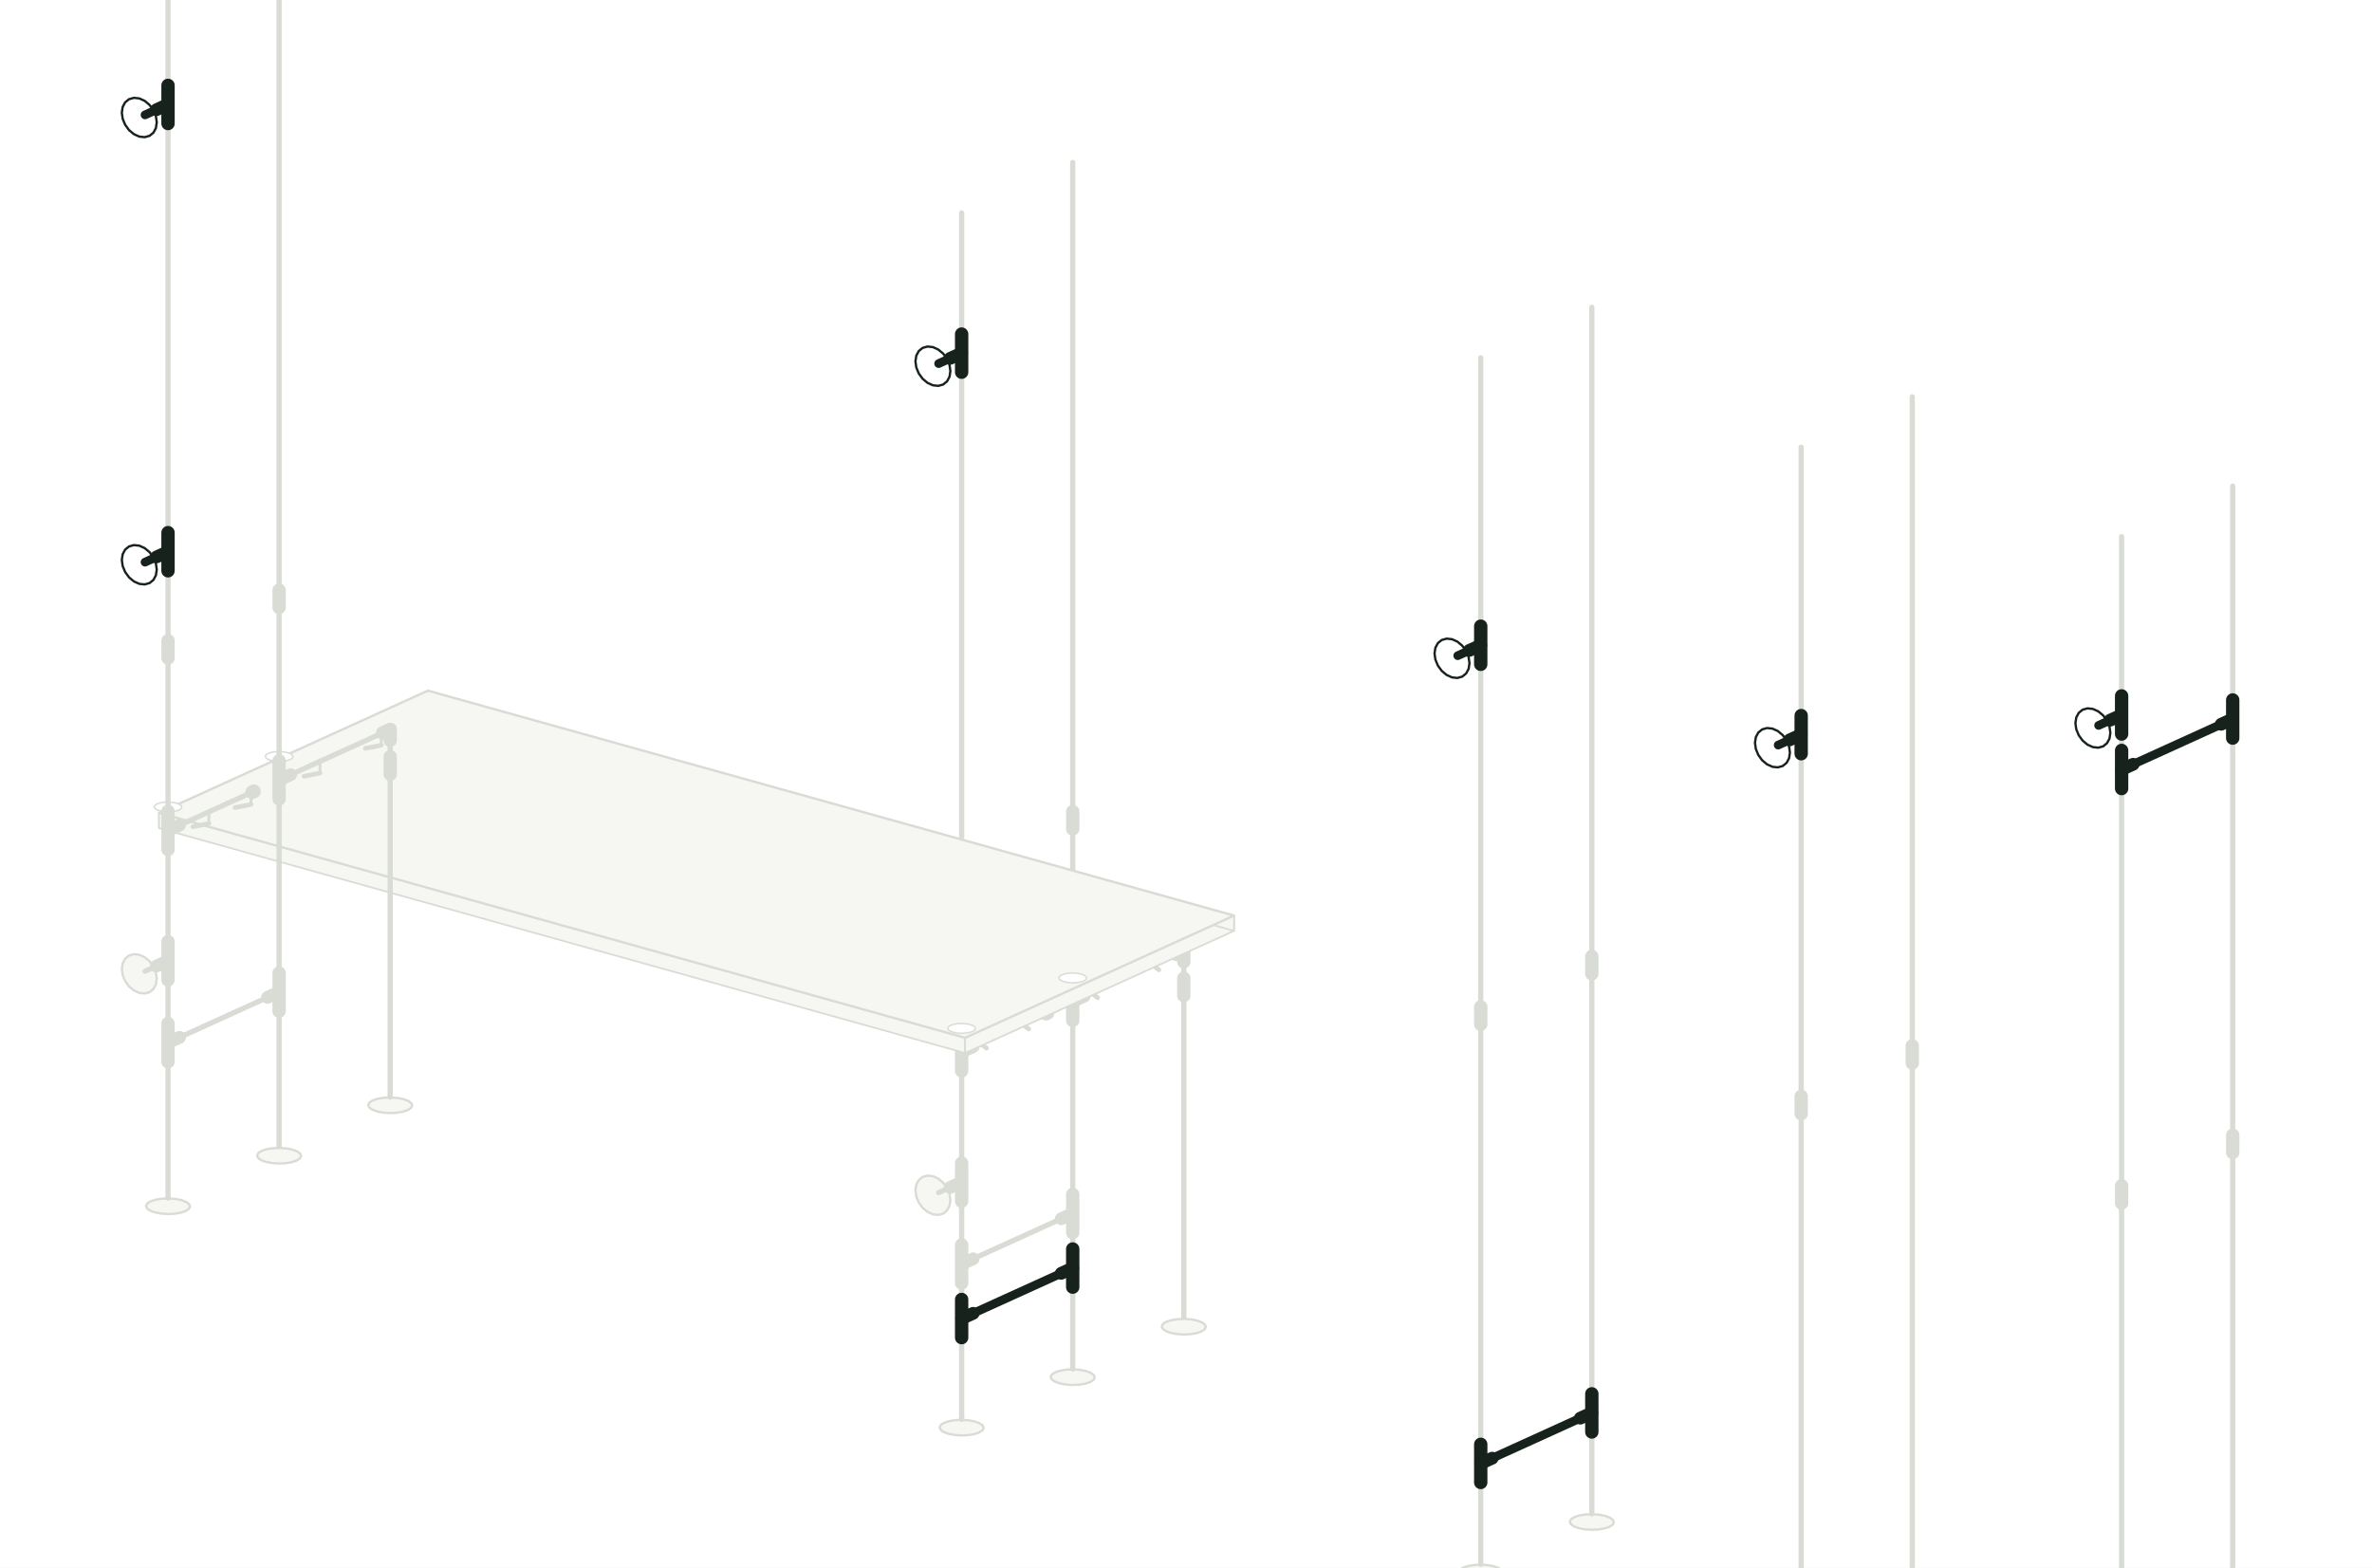
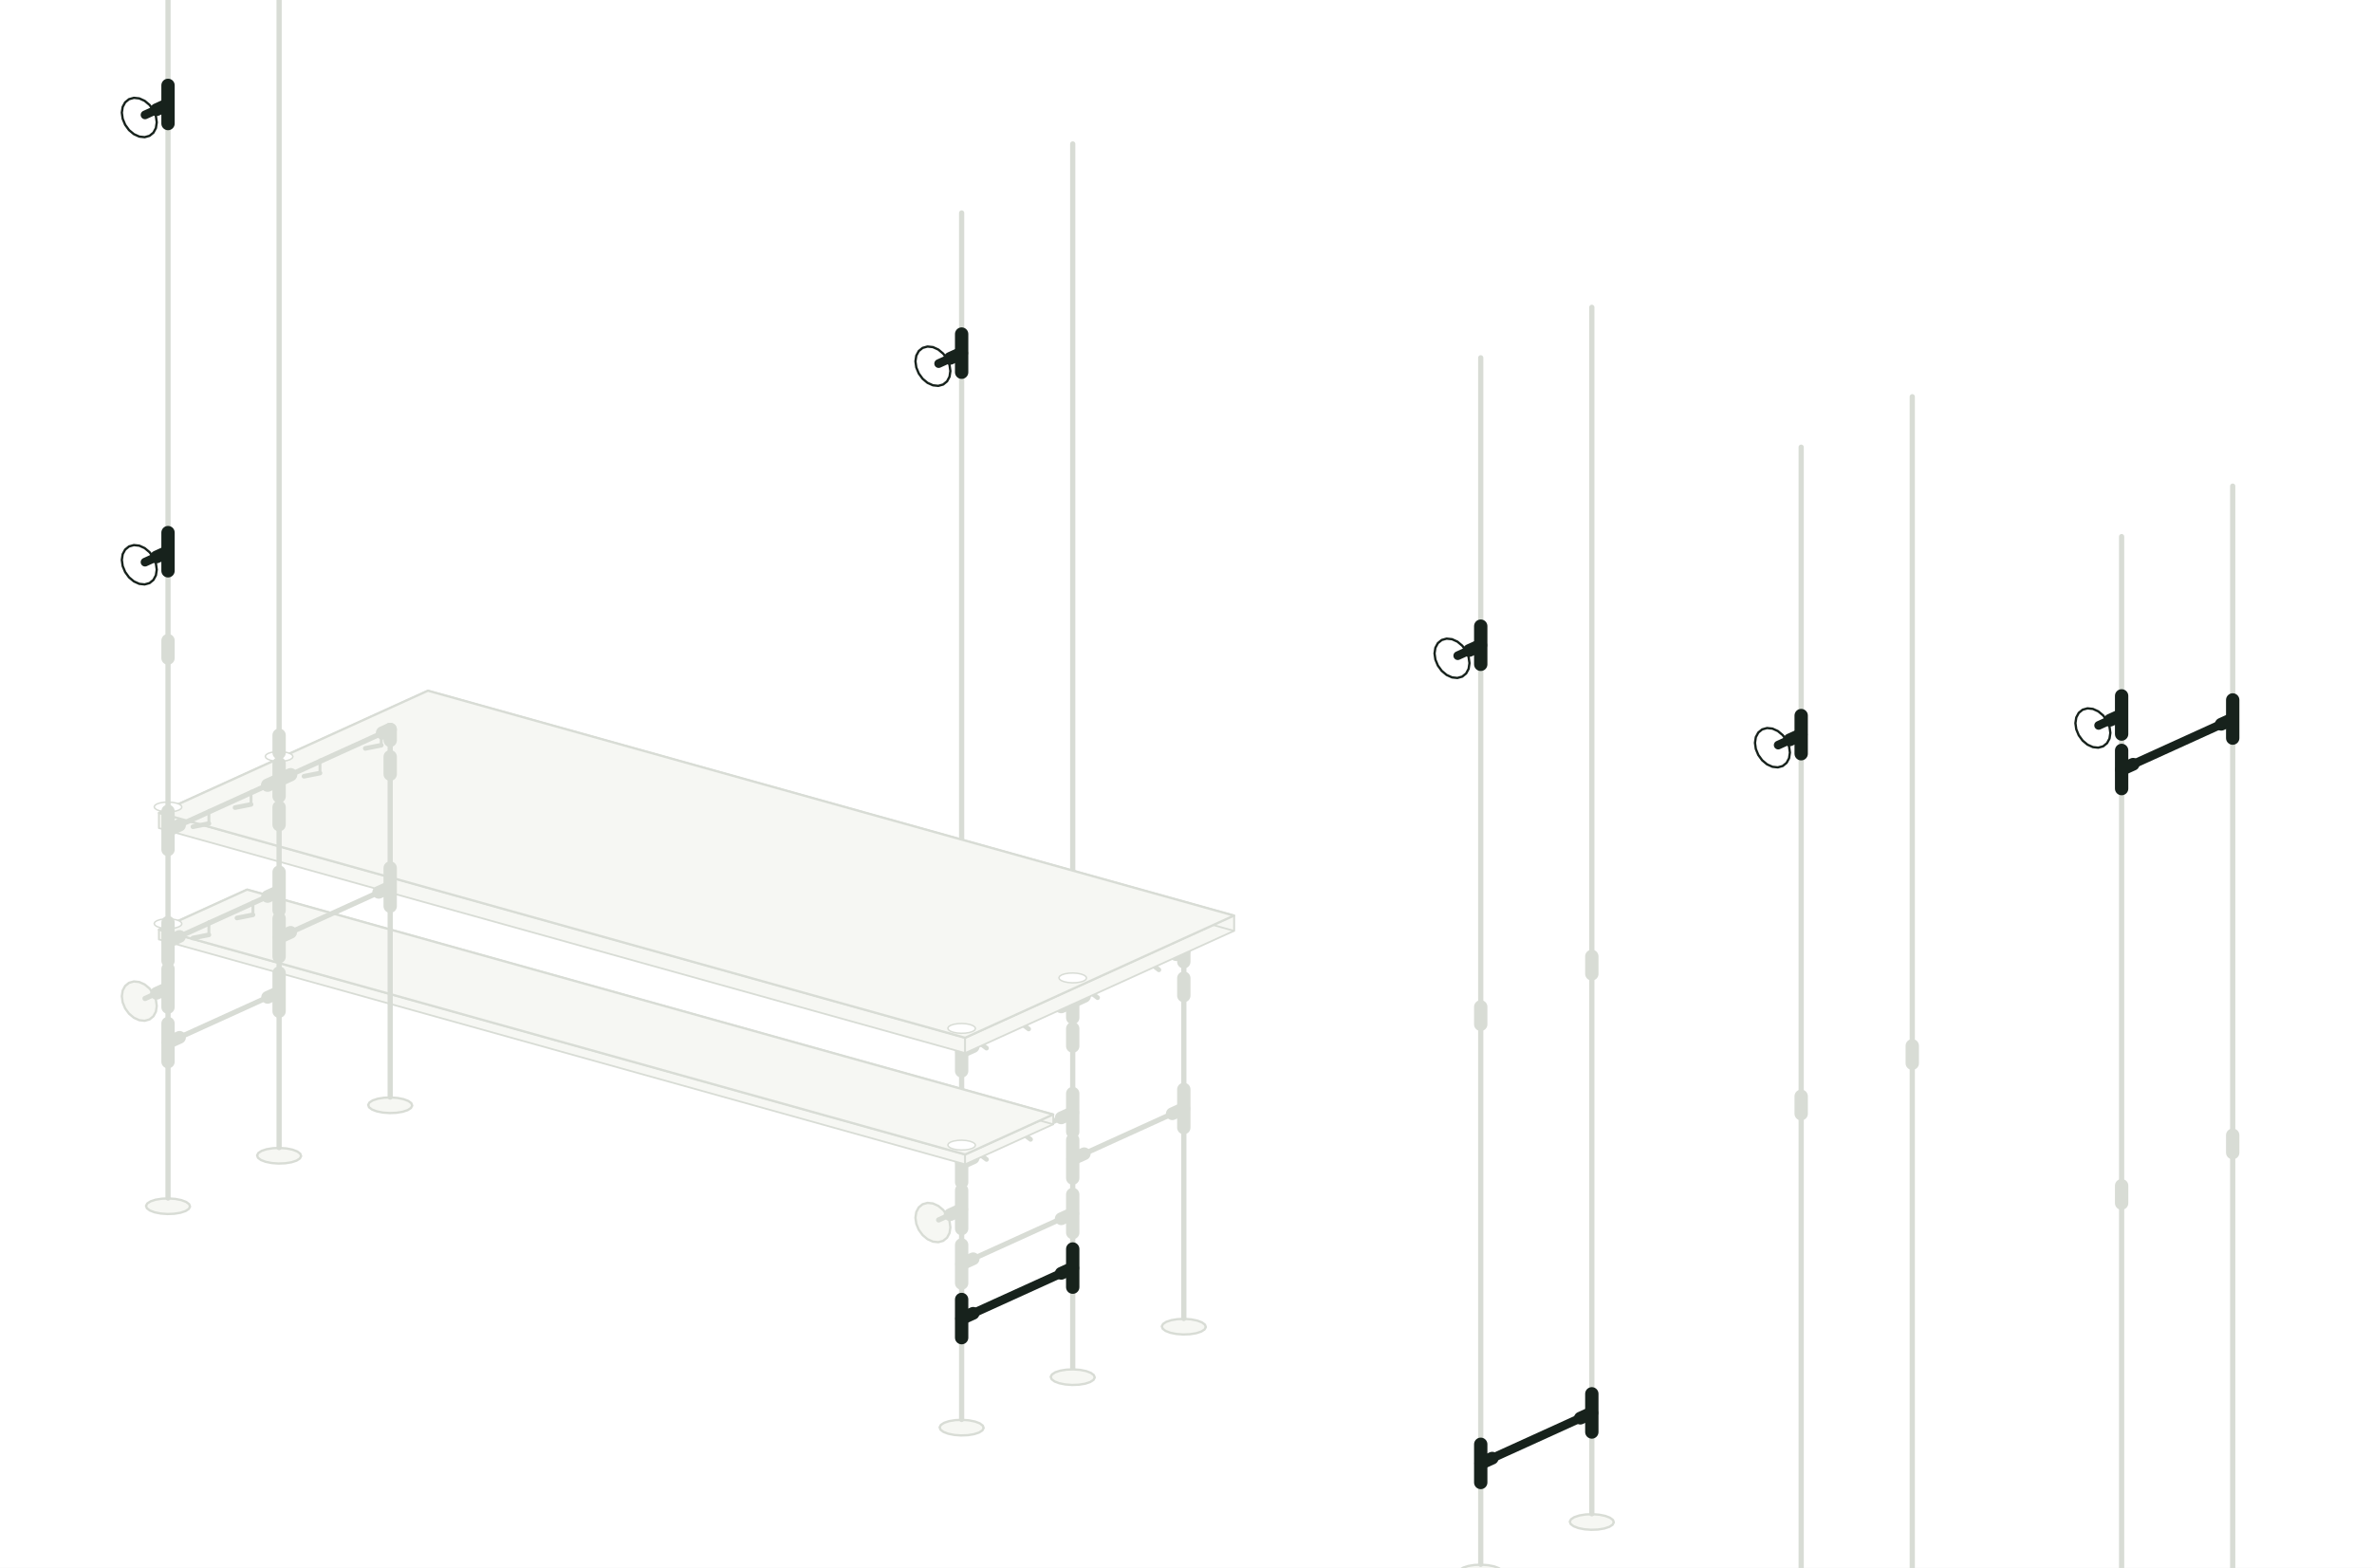
<svg xmlns="http://www.w3.org/2000/svg" viewBox="-672.30 -1904.80 4086.94 2702.00" role="img" aria-labelledby="title">
  <rect x="-672.3" y="-1904.8" width="4086.94" height="2702.0" fill="#fff" />
-   <line x1="2983.24" y1="147.98" x2="2983.24" y2="-980.02" stroke="#d8dcd5" stroke-width="9" stroke-linecap="round" />
  <line x1="2983.24" y1="168.66" x2="2983.24" y2="138.58" stroke="#d8dcd5" stroke-width="23" stroke-linecap="round" />
  <polygon points="2960.14,1123.86 2970.57,1125.94 2982.24,1126.79 2994.01,1126.33 3004.73,1124.59 3013.34,1121.76 3019.01,1118.10 3021.17,1113.98 3019.62,1109.80 3014.51,1105.97 3006.34,1102.86 2995.91,1100.78 2984.24,1099.93 2972.47,1100.39 2961.75,1102.13 2953.14,1104.96 2947.47,1108.62 2945.31,1112.74 2946.86,1116.92 2951.97,1120.75" stroke="#d8dcd5" fill="#f6f7f3" stroke-width="4" stroke-linejoin="round" />
+   <line x1="2983.24" y1="147.98" x2="2983.24" y2="-980.02" stroke="#d8dcd5" stroke-width="9" stroke-linecap="round" />
  <line x1="2983.24" y1="1099.26" x2="2983.24" y2="159.26" stroke="#d8dcd5" stroke-width="9" stroke-linecap="round" />
+   <line x1="3174.64" y1="60.98" x2="3174.64" y2="-1067.02" stroke="#d8dcd5" stroke-width="9" stroke-linecap="round" />
+   <polygon points="3151.54,1036.86 3161.97,1038.94 3173.64,1039.79 3185.41,1039.33 3196.13,1037.59 3204.74,1034.76 3210.41,1031.10 3212.57,1026.98 3211.02,1022.80 3205.91,1018.97 3197.74,1015.86 3187.31,1013.78 3175.64,1012.93 3163.87,1013.39 3153.15,1015.13 3144.54,1017.96 3138.87,1021.62 3136.71,1025.74 3138.26,1029.92 3143.37,1033.75" stroke="#d8dcd5" fill="#f6f7f3" stroke-width="4" stroke-linejoin="round" />
  <line x1="3174.64" y1="1012.26" x2="3174.64" y2="72.26" stroke="#d8dcd5" stroke-width="9" stroke-linecap="round" />
  <line x1="3174.64" y1="81.66" x2="3174.64" y2="51.58" stroke="#d8dcd5" stroke-width="23" stroke-linecap="round" />
-   <polygon points="3151.54,1036.86 3161.97,1038.94 3173.64,1039.79 3185.41,1039.33 3196.13,1037.59 3204.74,1034.76 3210.41,1031.10 3212.57,1026.98 3211.02,1022.80 3205.91,1018.97 3197.74,1015.86 3187.31,1013.78 3175.64,1012.93 3163.87,1013.39 3153.15,1015.13 3144.54,1017.96 3138.87,1021.62 3136.71,1025.74 3138.26,1029.92 3143.37,1033.75" stroke="#d8dcd5" fill="#f6f7f3" stroke-width="4" stroke-linejoin="round" />
-   <line x1="3174.64" y1="60.98" x2="3174.64" y2="-1067.02" stroke="#d8dcd5" stroke-width="9" stroke-linecap="round" />
+   <line x1="2431.12" y1="945.18" x2="2431.12" y2="5.18" stroke="#d8dcd5" stroke-width="9" stroke-linecap="round" />
  <polygon points="2408.02,969.78 2418.45,971.86 2430.12,972.71 2441.89,972.25 2452.61,970.51 2461.22,967.68 2466.89,964.02 2469.05,959.90 2467.50,955.72 2462.39,951.89 2454.22,948.78 2443.79,946.70 2432.12,945.85 2420.35,946.31 2409.63,948.05 2401.02,950.88 2395.35,954.54 2393.19,958.66 2394.74,962.84 2399.85,966.67" stroke="#d8dcd5" fill="#f6f7f3" stroke-width="4" stroke-linejoin="round" />
-   <line x1="2431.12" y1="945.18" x2="2431.12" y2="5.18" stroke="#d8dcd5" stroke-width="9" stroke-linecap="round" />
+   <line x1="2431.12" y1="-6.10" x2="2431.12" y2="-1134.10" stroke="#d8dcd5" stroke-width="9" stroke-linecap="round" />
  <line x1="2431.12" y1="14.58" x2="2431.12" y2="-15.50" stroke="#d8dcd5" stroke-width="23" stroke-linecap="round" />
-   <line x1="2431.12" y1="-6.10" x2="2431.12" y2="-1134.10" stroke="#d8dcd5" stroke-width="9" stroke-linecap="round" />
-   <line x1="2622.52" y1="-93.10" x2="2622.52" y2="-1221.10" stroke="#d8dcd5" stroke-width="9" stroke-linecap="round" />
  <polygon points="2599.42,882.78 2609.85,884.86 2621.52,885.71 2633.29,885.25 2644.01,883.51 2652.62,880.68 2658.29,877.02 2660.45,872.90 2658.90,868.72 2653.79,864.89 2645.62,861.78 2635.19,859.70 2623.52,858.85 2611.75,859.31 2601.03,861.05 2592.42,863.88 2586.75,867.54 2584.59,871.66 2586.14,875.84 2591.25,879.67" stroke="#d8dcd5" fill="#f6f7f3" stroke-width="4" stroke-linejoin="round" />
  <line x1="2622.52" y1="-72.42" x2="2622.52" y2="-102.50" stroke="#d8dcd5" stroke-width="23" stroke-linecap="round" />
  <line x1="2622.52" y1="858.18" x2="2622.52" y2="-81.82" stroke="#d8dcd5" stroke-width="9" stroke-linecap="round" />
+   <line x1="2622.52" y1="-93.10" x2="2622.52" y2="-1221.10" stroke="#d8dcd5" stroke-width="9" stroke-linecap="round" />
  <polygon points="1855.90,815.70 1866.33,817.78 1878.00,818.63 1889.77,818.17 1900.49,816.43 1909.10,813.60 1914.77,809.94 1916.93,805.82 1915.38,801.64 1910.27,797.81 1902.10,794.70 1891.67,792.62 1880.00,791.77 1868.23,792.23 1857.51,793.97 1848.90,796.80 1843.23,800.46 1841.07,804.58 1842.62,808.76 1847.73,812.59" stroke="#d8dcd5" fill="#f6f7f3" stroke-width="4" stroke-linejoin="round" />
-   <line x1="1879.00" y1="-160.18" x2="1879.00" y2="-1288.18" stroke="#d8dcd5" stroke-width="9" stroke-linecap="round" />
  <line x1="1879.00" y1="-139.50" x2="1879.00" y2="-169.58" stroke="#d8dcd5" stroke-width="23" stroke-linecap="round" />
  <line x1="1879.00" y1="791.10" x2="1879.00" y2="-148.90" stroke="#d8dcd5" stroke-width="9" stroke-linecap="round" />
-   <line x1="2070.40" y1="-226.50" x2="2070.40" y2="-256.58" stroke="#d8dcd5" stroke-width="23" stroke-linecap="round" />
+   <line x1="1879.00" y1="-160.18" x2="1879.00" y2="-1288.18" stroke="#d8dcd5" stroke-width="9" stroke-linecap="round" />
  <polygon points="2047.30,728.70 2057.73,730.78 2069.40,731.63 2081.17,731.17 2091.89,729.43 2100.50,726.60 2106.17,722.94 2108.33,718.82 2106.78,714.64 2101.67,710.81 2093.50,707.70 2083.07,705.62 2071.40,704.77 2059.63,705.23 2048.91,706.97 2040.30,709.80 2034.63,713.46 2032.47,717.58 2034.02,721.76 2039.13,725.59" stroke="#d8dcd5" fill="#f6f7f3" stroke-width="4" stroke-linejoin="round" />
  <line x1="2070.40" y1="704.10" x2="2070.40" y2="-235.90" stroke="#d8dcd5" stroke-width="9" stroke-linecap="round" />
+   <line x1="2070.40" y1="-226.50" x2="2070.40" y2="-256.58" stroke="#d8dcd5" stroke-width="23" stroke-linecap="round" />
  <line x1="2070.40" y1="-247.18" x2="2070.40" y2="-1375.18" stroke="#d8dcd5" stroke-width="9" stroke-linecap="round" />
-   <polygon points="965.20,163.50 963.73,152.92 959.45,142.56 952.79,133.42 944.40,126.41 935.10,122.20 925.80,121.21 917.41,123.55 910.75,128.97 906.47,136.94 905.00,146.70 906.47,157.28 910.75,167.64 917.41,176.78 925.80,183.79 935.10,188.00 944.40,188.99 952.79,186.65 959.45,181.23 963.73,173.26" stroke="#d8dcd5" fill="#f6f7f3" stroke-width="4" stroke-linejoin="round" />
-   <line x1="971.40" y1="138.60" x2="945.00" y2="150.60" stroke="#d8dcd5" stroke-width="9" stroke-linecap="round" />
-   <line x1="984.60" y1="165.50" x2="984.60" y2="99.70" stroke="#d8dcd5" stroke-width="23" stroke-linecap="round" />
-   <line x1="984.60" y1="132.60" x2="964.80" y2="141.60" stroke="#d8dcd5" stroke-width="22" stroke-linecap="round" />
+   <polygon points="965.20,210.50 963.73,199.92 959.45,189.56 952.79,180.42 944.40,173.41 935.10,169.20 925.80,168.21 917.41,170.55 910.75,175.97 906.47,183.94 905.00,193.70 906.47,204.28 910.75,214.64 917.41,223.78 925.80,230.79 935.10,235.00 944.40,235.99 952.79,233.65 959.45,228.23 963.73,220.26" stroke="#d8dcd5" fill="#f6f7f3" stroke-width="4" stroke-linejoin="round" />
+   <line x1="971.40" y1="185.60" x2="945.00" y2="197.60" stroke="#d8dcd5" stroke-width="9" stroke-linecap="round" />
+   <polygon points="961.50,566.10 971.93,568.18 983.60,569.03 995.37,568.57 1006.09,566.83 1014.70,564.00 1020.37,560.34 1022.53,556.22 1020.98,552.04 1015.87,548.21 1007.70,545.10 997.27,543.02 985.60,542.17 973.83,542.63 963.11,544.37 954.50,547.20 948.83,550.86 946.67,554.98 948.22,559.16 953.33,562.99" stroke="#d8dcd5" fill="#f6f7f3" stroke-width="4" stroke-linejoin="round" />
  <line x1="984.60" y1="-389.10" x2="984.60" y2="-419.18" stroke="#d8dcd5" stroke-width="23" stroke-linecap="round" />
+   <line x1="984.60" y1="-409.78" x2="984.60" y2="-1537.78" stroke="#d8dcd5" stroke-width="9" stroke-linecap="round" />
+   <line x1="984.60" y1="306.50" x2="984.60" y2="240.70" stroke="#d8dcd5" stroke-width="23" stroke-linecap="round" />
+   <line x1="984.60" y1="273.60" x2="1004.40" y2="264.60" stroke="#d8dcd5" stroke-width="22" stroke-linecap="round" />
+   <line x1="984.60" y1="541.50" x2="984.60" y2="-398.50" stroke="#d8dcd5" stroke-width="9" stroke-linecap="round" />
+   <line x1="984.60" y1="132.60" x2="984.60" y2="66.80" stroke="#d8dcd5" stroke-width="23" stroke-linecap="round" />
+   <line x1="984.60" y1="99.70" x2="1004.40" y2="90.70" stroke="#d8dcd5" stroke-width="22" stroke-linecap="round" />
+   <line x1="984.60" y1="212.50" x2="984.60" y2="146.70" stroke="#d8dcd5" stroke-width="23" stroke-linecap="round" />
+   <line x1="984.60" y1="179.60" x2="964.80" y2="188.60" stroke="#d8dcd5" stroke-width="22" stroke-linecap="round" />
  <line x1="984.60" y1="-59.16" x2="984.60" y2="-124.96" stroke="#d8dcd5" stroke-width="23" stroke-linecap="round" />
  <line x1="984.60" y1="-92.06" x2="1004.40" y2="-101.06" stroke="#d8dcd5" stroke-width="22" stroke-linecap="round" />
-   <line x1="984.60" y1="306.50" x2="984.60" y2="240.70" stroke="#d8dcd5" stroke-width="23" stroke-linecap="round" />
-   <line x1="984.60" y1="273.60" x2="1004.40" y2="264.60" stroke="#d8dcd5" stroke-width="22" stroke-linecap="round" />
-   <line x1="984.60" y1="-409.78" x2="984.60" y2="-1537.78" stroke="#d8dcd5" stroke-width="9" stroke-linecap="round" />
-   <polygon points="961.50,566.10 971.93,568.18 983.60,569.03 995.37,568.57 1006.09,566.83 1014.70,564.00 1020.37,560.34 1022.53,556.22 1020.98,552.04 1015.87,548.21 1007.70,545.10 997.27,543.02 985.60,542.17 973.83,542.63 963.11,544.37 954.50,547.20 948.83,550.86 946.67,554.98 948.22,559.16 953.33,562.99" stroke="#d8dcd5" fill="#f6f7f3" stroke-width="4" stroke-linejoin="round" />
-   <line x1="984.60" y1="541.50" x2="984.60" y2="-398.50" stroke="#d8dcd5" stroke-width="9" stroke-linecap="round" />
-   <line x1="997.80" y1="-98.06" x2="1129.80" y2="-158.06" stroke="#d8dcd5" stroke-width="9" stroke-linecap="round" />
+   <line x1="997.80" y1="-98.06" x2="1162.80" y2="-173.06" stroke="#d8dcd5" stroke-width="9" stroke-linecap="round" />
+   <line x1="1027.50" y1="93.36" x2="999.98" y2="72.52" stroke="#d8dcd5" stroke-width="8" stroke-linecap="round" />
+   <line x1="999.98" y1="72.52" x2="999.98" y2="49.96" stroke="#d8dcd5" stroke-width="5" stroke-linecap="round" />
  <line x1="1027.50" y1="-98.40" x2="999.98" y2="-119.24" stroke="#d8dcd5" stroke-width="8" stroke-linecap="round" />
  <line x1="999.98" y1="-119.24" x2="999.98" y2="-141.80" stroke="#d8dcd5" stroke-width="5" stroke-linecap="round" />
  <line x1="1100.10" y1="-131.40" x2="1072.58" y2="-152.24" stroke="#d8dcd5" stroke-width="8" stroke-linecap="round" />
  <line x1="1072.58" y1="-152.24" x2="1072.58" y2="-174.80" stroke="#d8dcd5" stroke-width="5" stroke-linecap="round" />
-   <line x1="1129.80" y1="-158.06" x2="1132.44" y2="-159.26" stroke="#d8dcd5" stroke-width="24" stroke-linecap="round" />
+   <line x1="1103.40" y1="58.86" x2="1075.88" y2="38.02" stroke="#d8dcd5" stroke-width="8" stroke-linecap="round" />
+   <line x1="1075.88" y1="38.02" x2="1075.88" y2="15.46" stroke="#d8dcd5" stroke-width="5" stroke-linecap="round" />
  <line x1="1162.80" y1="192.60" x2="997.80" y2="267.60" stroke="#d8dcd5" stroke-width="9" stroke-linecap="round" />
-   <line x1="1176.00" y1="-496.78" x2="1176.00" y2="-1624.78" stroke="#d8dcd5" stroke-width="9" stroke-linecap="round" />
-   <polygon points="1152.90,479.10 1163.33,481.18 1175.00,482.03 1186.77,481.57 1197.49,479.83 1206.10,477.00 1211.77,473.34 1213.93,469.22 1212.38,465.04 1207.27,461.21 1199.10,458.10 1188.67,456.02 1177.00,455.17 1165.23,455.63 1154.51,457.37 1145.90,460.20 1140.23,463.86 1138.07,467.98 1139.62,472.16 1144.73,475.99" stroke="#d8dcd5" fill="#f6f7f3" stroke-width="4" stroke-linejoin="round" />
+   <line x1="1162.80" y1="18.70" x2="997.80" y2="93.70" stroke="#d8dcd5" stroke-width="9" stroke-linecap="round" />
  <line x1="1176.00" y1="219.50" x2="1176.00" y2="153.70" stroke="#d8dcd5" stroke-width="23" stroke-linecap="round" />
  <line x1="1176.00" y1="186.60" x2="1156.20" y2="195.60" stroke="#d8dcd5" stroke-width="22" stroke-linecap="round" />
-   <line x1="1176.00" y1="-146.16" x2="1176.00" y2="-211.96" stroke="#d8dcd5" stroke-width="23" stroke-linecap="round" />
-   <line x1="1176.00" y1="-179.06" x2="1195.80" y2="-188.06" stroke="#d8dcd5" stroke-width="22" stroke-linecap="round" />
-   <line x1="1176.00" y1="454.50" x2="1176.00" y2="-485.50" stroke="#d8dcd5" stroke-width="9" stroke-linecap="round" />
-   <line x1="1176.00" y1="-476.10" x2="1176.00" y2="-506.18" stroke="#d8dcd5" stroke-width="23" stroke-linecap="round" />
+   <line x1="1176.00" y1="454.50" x2="1176.00" y2="-111.38" stroke="#d8dcd5" stroke-width="9" stroke-linecap="round" />
+   <line x1="1176.00" y1="125.50" x2="1176.00" y2="59.70" stroke="#d8dcd5" stroke-width="23" stroke-linecap="round" />
+   <line x1="1176.00" y1="92.60" x2="1195.80" y2="83.60" stroke="#d8dcd5" stroke-width="22" stroke-linecap="round" />
+   <line x1="1176.00" y1="-101.98" x2="1176.00" y2="-132.06" stroke="#d8dcd5" stroke-width="23" stroke-linecap="round" />
+   <line x1="1176.00" y1="-150.86" x2="1176.00" y2="-207.26" stroke="#d8dcd5" stroke-width="23" stroke-linecap="round" />
+   <line x1="1156.20" y1="-170.06" x2="1195.80" y2="-188.06" stroke="#d8dcd5" stroke-width="23" stroke-linecap="round" />
+   <polygon points="1152.90,479.10 1163.33,481.18 1175.00,482.03 1186.77,481.57 1197.49,479.83 1206.10,477.00 1211.77,473.34 1213.93,469.22 1212.38,465.04 1207.27,461.21 1199.10,458.10 1188.67,456.02 1177.00,455.17 1165.23,455.63 1154.51,457.37 1145.90,460.20 1140.23,463.86 1138.07,467.98 1139.62,472.16 1144.73,475.99" stroke="#d8dcd5" fill="#f6f7f3" stroke-width="4" stroke-linejoin="round" />
+   <line x1="1176.00" y1="-226.06" x2="1176.00" y2="-256.14" stroke="#d8dcd5" stroke-width="23" stroke-linecap="round" />
+   <line x1="1176.00" y1="45.60" x2="1176.00" y2="-20.20" stroke="#d8dcd5" stroke-width="23" stroke-linecap="round" />
+   <line x1="1176.00" y1="12.70" x2="1156.20" y2="21.70" stroke="#d8dcd5" stroke-width="22" stroke-linecap="round" />
+   <line x1="1176.00" y1="-122.66" x2="1176.00" y2="-160.26" stroke="#d8dcd5" stroke-width="9" stroke-linecap="round" />
+   <line x1="1176.00" y1="-197.86" x2="1176.00" y2="-235.46" stroke="#d8dcd5" stroke-width="9" stroke-linecap="round" />
+   <line x1="1176.00" y1="-246.74" x2="1176.00" y2="-1656.74" stroke="#d8dcd5" stroke-width="9" stroke-linecap="round" />
  <line x1="1189.20" y1="-185.06" x2="1354.20" y2="-260.06" stroke="#d8dcd5" stroke-width="9" stroke-linecap="round" />
  <line x1="1218.90" y1="-185.40" x2="1191.38" y2="-206.24" stroke="#d8dcd5" stroke-width="8" stroke-linecap="round" />
  <line x1="1191.38" y1="-206.24" x2="1191.38" y2="-228.80" stroke="#d8dcd5" stroke-width="5" stroke-linecap="round" />
  <line x1="1324.50" y1="-233.40" x2="1296.98" y2="-254.24" stroke="#d8dcd5" stroke-width="8" stroke-linecap="round" />
  <line x1="1296.98" y1="-254.24" x2="1296.98" y2="-276.80" stroke="#d8dcd5" stroke-width="5" stroke-linecap="round" />
-   <line x1="1367.40" y1="367.50" x2="1367.40" y2="-198.38" stroke="#d8dcd5" stroke-width="9" stroke-linecap="round" />
+   <line x1="1354.20" y1="11.60" x2="1189.20" y2="86.60" stroke="#d8dcd5" stroke-width="9" stroke-linecap="round" />
  <polygon points="1344.30,392.10 1354.73,394.18 1366.40,395.03 1378.17,394.57 1388.89,392.83 1397.50,390.00 1403.17,386.34 1405.33,382.22 1403.78,378.04 1398.67,374.21 1390.50,371.10 1380.07,369.02 1368.40,368.17 1356.63,368.63 1345.91,370.37 1337.30,373.20 1331.63,376.86 1329.47,380.98 1331.02,385.16 1336.13,388.99" stroke="#d8dcd5" fill="#f6f7f3" stroke-width="4" stroke-linejoin="round" />
  <line x1="1367.40" y1="-209.66" x2="1367.40" y2="-247.26" stroke="#d8dcd5" stroke-width="9" stroke-linecap="round" />
+   <line x1="1367.40" y1="367.50" x2="1367.40" y2="-198.38" stroke="#d8dcd5" stroke-width="9" stroke-linecap="round" />
+   <line x1="1367.40" y1="-188.98" x2="1367.40" y2="-219.06" stroke="#d8dcd5" stroke-width="23" stroke-linecap="round" />
  <line x1="1367.40" y1="-247.26" x2="1367.40" y2="-266.06" stroke="#d8dcd5" stroke-width="23" stroke-linecap="round" />
  <line x1="1367.40" y1="-266.06" x2="1354.20" y2="-260.06" stroke="#d8dcd5" stroke-width="23" stroke-linecap="round" />
-   <line x1="1367.40" y1="-188.98" x2="1367.40" y2="-219.06" stroke="#d8dcd5" stroke-width="23" stroke-linecap="round" />
+   <line x1="1367.40" y1="38.50" x2="1367.40" y2="-27.30" stroke="#d8dcd5" stroke-width="23" stroke-linecap="round" />
+   <line x1="1367.40" y1="5.60" x2="1347.60" y2="14.60" stroke="#d8dcd5" stroke-width="22" stroke-linecap="round" />
+   <polygon points="-246.50,-354.80 -398.30,-285.80 -398.30,-302.72 -246.50,-371.72" stroke="#d8dcd5" fill="#f6f7f3" stroke-width="3" stroke-linejoin="round" />
+   <polygon points="-398.30,-285.80 990.60,101.80 990.60,84.88 -398.30,-302.72" stroke="#d8dcd5" fill="#f6f7f3" stroke-width="3" stroke-linejoin="round" />
+   <polygon points="990.60,101.80 1142.40,32.80 1142.40,15.88 990.60,84.88" stroke="#d8dcd5" fill="#f6f7f3" stroke-width="3" stroke-linejoin="round" />
+   <polygon points="1142.40,32.80 -246.50,-354.80 -246.50,-371.72 1142.40,15.88" stroke="#d8dcd5" fill="#f6f7f3" stroke-width="3" stroke-linejoin="round" />
+   <polygon points="-246.50,-371.72 -398.30,-302.72 990.60,84.88 1142.40,15.88" stroke="#d8dcd5" fill="#f6f7f3" stroke-width="4" stroke-linejoin="round" />
+   <polygon points="-397.32,-306.32 -390.76,-305.01 -383.43,-304.48 -376.03,-304.77 -369.29,-305.86 -363.88,-307.64 -360.32,-309.94 -358.96,-312.53 -359.93,-315.16 -363.14,-317.57 -368.28,-319.52 -374.84,-320.83 -382.17,-321.36 -389.57,-321.07 -396.31,-319.98 -401.72,-318.20 -405.28,-315.90 -406.64,-313.31 -405.67,-310.68 -402.46,-308.27" stroke="#d8dcd5" fill="#fff" stroke-width="2.5" stroke-linejoin="round" />
+   <polygon points="970.08,75.28 976.64,76.59 983.97,77.12 991.37,76.83 998.11,75.74 1003.52,73.96 1007.08,71.66 1008.44,69.07 1007.47,66.44 1004.26,64.03 999.12,62.08 992.56,60.77 985.23,60.24 977.83,60.53 971.09,61.62 965.68,63.40 962.12,65.70 960.76,68.29 961.73,70.92 964.94,73.33" stroke="#d8dcd5" fill="#fff" stroke-width="2.5" stroke-linejoin="round" />
  <polygon points="65.02,-688.16 -398.30,-477.56 -398.30,-503.88 65.02,-714.48" stroke="#d8dcd5" fill="#f6f7f3" stroke-width="3" stroke-linejoin="round" />
  <polygon points="-398.30,-477.56 990.60,-89.96 990.60,-116.28 -398.30,-503.88" stroke="#d8dcd5" fill="#f6f7f3" stroke-width="3" stroke-linejoin="round" />
  <polygon points="990.60,-89.96 1453.92,-300.56 1453.92,-326.88 990.60,-116.28" stroke="#d8dcd5" fill="#f6f7f3" stroke-width="3" stroke-linejoin="round" />
  <polygon points="1453.92,-300.56 65.02,-688.16 65.02,-714.48 1453.92,-326.88" stroke="#d8dcd5" fill="#f6f7f3" stroke-width="3" stroke-linejoin="round" />
  <polygon points="65.02,-714.48 -398.30,-503.88 990.60,-116.28 1453.92,-326.88" stroke="#d8dcd5" fill="#f6f7f3" stroke-width="4" stroke-linejoin="round" />
  <polygon points="-205.92,-594.48 -199.36,-593.17 -192.03,-592.64 -184.63,-592.93 -177.89,-594.02 -172.48,-595.80 -168.92,-598.10 -167.56,-600.69 -168.53,-603.32 -171.74,-605.73 -176.88,-607.68 -183.44,-608.99 -190.77,-609.52 -198.17,-609.23 -204.91,-608.14 -210.32,-606.36 -213.88,-604.06 -215.24,-601.47 -214.27,-598.84 -211.06,-596.43" stroke="#d8dcd5" fill="#fff" stroke-width="2.5" stroke-linejoin="round" />
  <polygon points="-397.32,-507.48 -390.76,-506.17 -383.43,-505.64 -376.03,-505.93 -369.29,-507.02 -363.88,-508.80 -360.32,-511.10 -358.96,-513.69 -359.93,-516.32 -363.14,-518.73 -368.28,-520.68 -374.84,-521.99 -382.17,-522.52 -389.57,-522.23 -396.31,-521.14 -401.72,-519.36 -405.28,-517.06 -406.64,-514.47 -405.67,-511.84 -402.46,-509.43" stroke="#d8dcd5" fill="#fff" stroke-width="2.5" stroke-linejoin="round" />
  <polygon points="1161.48,-212.88 1168.04,-211.57 1175.37,-211.04 1182.77,-211.33 1189.51,-212.42 1194.92,-214.20 1198.48,-216.50 1199.84,-219.09 1198.87,-221.72 1195.66,-224.13 1190.52,-226.08 1183.96,-227.39 1176.63,-227.92 1169.23,-227.63 1162.49,-226.54 1157.08,-224.76 1153.52,-222.46 1152.16,-219.87 1153.13,-217.24 1156.34,-214.83" stroke="#d8dcd5" fill="#fff" stroke-width="2.5" stroke-linejoin="round" />
  <polygon points="970.08,-125.88 976.64,-124.57 983.97,-124.04 991.37,-124.33 998.11,-125.42 1003.52,-127.20 1007.08,-129.50 1008.44,-132.09 1007.47,-134.72 1004.26,-137.13 999.12,-139.08 992.56,-140.39 985.23,-140.92 977.83,-140.63 971.09,-139.54 965.68,-137.76 962.12,-135.46 960.76,-132.87 961.73,-130.24 964.94,-127.83" stroke="#d8dcd5" fill="#fff" stroke-width="2.5" stroke-linejoin="round" />
-   <polygon points="-402.20,-218.10 -403.67,-228.68 -407.95,-239.04 -414.61,-248.18 -423.00,-255.19 -432.30,-259.40 -441.60,-260.39 -449.99,-258.05 -456.65,-252.63 -460.93,-244.66 -462.40,-234.90 -460.93,-224.32 -456.65,-213.96 -449.99,-204.82 -441.60,-197.81 -432.30,-193.60 -423.00,-192.61 -414.61,-194.95 -407.95,-200.37 -403.67,-208.34" stroke="#d8dcd5" fill="#f6f7f3" stroke-width="4" stroke-linejoin="round" />
-   <line x1="-396.00" y1="-243.00" x2="-422.40" y2="-231.00" stroke="#d8dcd5" stroke-width="9" stroke-linecap="round" />
-   <line x1="-382.80" y1="-216.10" x2="-382.80" y2="-281.90" stroke="#d8dcd5" stroke-width="23" stroke-linecap="round" />
-   <line x1="-382.80" y1="-249.00" x2="-402.60" y2="-240.00" stroke="#d8dcd5" stroke-width="22" stroke-linecap="round" />
+   <polygon points="-402.20,-171.10 -403.67,-181.68 -407.95,-192.04 -414.61,-201.18 -423.00,-208.19 -432.30,-212.40 -441.60,-213.39 -449.99,-211.05 -456.65,-205.63 -460.93,-197.66 -462.40,-187.90 -460.93,-177.32 -456.65,-166.96 -449.99,-157.82 -441.60,-150.81 -432.30,-146.60 -423.00,-145.61 -414.61,-147.95 -407.95,-153.37 -403.67,-161.34" stroke="#d8dcd5" fill="#f6f7f3" stroke-width="4" stroke-linejoin="round" />
+   <line x1="-396.00" y1="-196.00" x2="-422.40" y2="-184.00" stroke="#d8dcd5" stroke-width="9" stroke-linecap="round" />
+   <line x1="-382.80" y1="-770.70" x2="-382.80" y2="-800.78" stroke="#d8dcd5" stroke-width="23" stroke-linecap="round" />
+   <line x1="-382.80" y1="-249.00" x2="-382.80" y2="-314.80" stroke="#d8dcd5" stroke-width="23" stroke-linecap="round" />
+   <line x1="-382.80" y1="-281.90" x2="-363.00" y2="-290.90" stroke="#d8dcd5" stroke-width="22" stroke-linecap="round" />
+   <line x1="-382.80" y1="-791.38" x2="-382.80" y2="-1919.38" stroke="#d8dcd5" stroke-width="9" stroke-linecap="round" />
+   <line x1="-382.80" y1="-169.10" x2="-382.80" y2="-234.90" stroke="#d8dcd5" stroke-width="23" stroke-linecap="round" />
+   <line x1="-382.80" y1="-202.00" x2="-402.60" y2="-193.00" stroke="#d8dcd5" stroke-width="22" stroke-linecap="round" />
  <line x1="-382.80" y1="-440.76" x2="-382.80" y2="-506.56" stroke="#d8dcd5" stroke-width="23" stroke-linecap="round" />
  <line x1="-382.80" y1="-473.66" x2="-363.00" y2="-482.66" stroke="#d8dcd5" stroke-width="22" stroke-linecap="round" />
+   <polygon points="-405.90,184.50 -395.47,186.58 -383.80,187.43 -372.03,186.97 -361.31,185.23 -352.70,182.40 -347.03,178.74 -344.87,174.62 -346.42,170.44 -351.53,166.61 -359.70,163.50 -370.13,161.42 -381.80,160.57 -393.57,161.03 -404.29,162.77 -412.90,165.60 -418.57,169.26 -420.73,173.38 -419.18,177.56 -414.07,181.39" stroke="#d8dcd5" fill="#f6f7f3" stroke-width="4" stroke-linejoin="round" />
+   <line x1="-382.80" y1="159.90" x2="-382.80" y2="-780.10" stroke="#d8dcd5" stroke-width="9" stroke-linecap="round" />
  <line x1="-382.80" y1="-75.10" x2="-382.80" y2="-140.90" stroke="#d8dcd5" stroke-width="23" stroke-linecap="round" />
  <line x1="-382.80" y1="-108.00" x2="-363.00" y2="-117.00" stroke="#d8dcd5" stroke-width="22" stroke-linecap="round" />
-   <line x1="-382.80" y1="-791.38" x2="-382.80" y2="-1919.38" stroke="#d8dcd5" stroke-width="9" stroke-linecap="round" />
-   <line x1="-382.80" y1="-770.70" x2="-382.80" y2="-800.78" stroke="#d8dcd5" stroke-width="23" stroke-linecap="round" />
-   <polygon points="-405.90,184.50 -395.47,186.58 -383.80,187.43 -372.03,186.97 -361.31,185.23 -352.70,182.40 -347.03,178.74 -344.87,174.62 -346.42,170.44 -351.53,166.61 -359.70,163.50 -370.13,161.42 -381.80,160.57 -393.57,161.03 -404.29,162.77 -412.90,165.60 -418.57,169.26 -420.73,173.38 -419.18,177.56 -414.07,181.39" stroke="#d8dcd5" fill="#f6f7f3" stroke-width="4" stroke-linejoin="round" />
-   <line x1="-382.80" y1="159.90" x2="-382.80" y2="-780.10" stroke="#d8dcd5" stroke-width="9" stroke-linecap="round" />
-   <line x1="-369.60" y1="-479.66" x2="-237.60" y2="-539.66" stroke="#d8dcd5" stroke-width="9" stroke-linecap="round" />
+   <line x1="-369.60" y1="-479.66" x2="-204.60" y2="-554.66" stroke="#d8dcd5" stroke-width="9" stroke-linecap="round" />
+   <line x1="-339.90" y1="-288.24" x2="-312.38" y2="-293.72" stroke="#d8dcd5" stroke-width="8" stroke-linecap="round" />
+   <line x1="-312.38" y1="-293.72" x2="-312.38" y2="-316.28" stroke="#d8dcd5" stroke-width="5" stroke-linecap="round" />
  <line x1="-339.90" y1="-480.00" x2="-312.38" y2="-485.48" stroke="#d8dcd5" stroke-width="8" stroke-linecap="round" />
  <line x1="-312.38" y1="-485.48" x2="-312.38" y2="-508.04" stroke="#d8dcd5" stroke-width="5" stroke-linecap="round" />
  <line x1="-267.30" y1="-513.00" x2="-239.78" y2="-518.48" stroke="#d8dcd5" stroke-width="8" stroke-linecap="round" />
  <line x1="-239.78" y1="-518.48" x2="-239.78" y2="-541.04" stroke="#d8dcd5" stroke-width="5" stroke-linecap="round" />
-   <line x1="-237.60" y1="-539.66" x2="-234.96" y2="-540.86" stroke="#d8dcd5" stroke-width="24" stroke-linecap="round" />
+   <line x1="-264.00" y1="-322.74" x2="-236.48" y2="-328.22" stroke="#d8dcd5" stroke-width="8" stroke-linecap="round" />
+   <line x1="-236.48" y1="-328.22" x2="-236.48" y2="-350.78" stroke="#d8dcd5" stroke-width="5" stroke-linecap="round" />
  <line x1="-204.60" y1="-189.00" x2="-369.60" y2="-114.00" stroke="#d8dcd5" stroke-width="9" stroke-linecap="round" />
-   <line x1="-191.40" y1="-857.70" x2="-191.40" y2="-887.78" stroke="#d8dcd5" stroke-width="23" stroke-linecap="round" />
+   <line x1="-204.60" y1="-362.90" x2="-369.60" y2="-287.90" stroke="#d8dcd5" stroke-width="9" stroke-linecap="round" />
+   <line x1="-191.40" y1="-532.46" x2="-191.40" y2="-588.86" stroke="#d8dcd5" stroke-width="23" stroke-linecap="round" />
+   <line x1="-211.20" y1="-551.66" x2="-171.60" y2="-569.66" stroke="#d8dcd5" stroke-width="23" stroke-linecap="round" />
+   <line x1="-191.40" y1="-579.46" x2="-191.40" y2="-617.06" stroke="#d8dcd5" stroke-width="9" stroke-linecap="round" />
+   <line x1="-191.40" y1="-628.34" x2="-191.40" y2="-2038.34" stroke="#d8dcd5" stroke-width="9" stroke-linecap="round" />
+   <line x1="-191.40" y1="-256.10" x2="-191.40" y2="-321.90" stroke="#d8dcd5" stroke-width="23" stroke-linecap="round" />
+   <line x1="-191.40" y1="-289.00" x2="-171.60" y2="-298.00" stroke="#d8dcd5" stroke-width="22" stroke-linecap="round" />
+   <line x1="-191.40" y1="-483.58" x2="-191.40" y2="-513.66" stroke="#d8dcd5" stroke-width="23" stroke-linecap="round" />
+   <polygon points="-214.50,97.50 -204.07,99.58 -192.40,100.43 -180.63,99.97 -169.91,98.23 -161.30,95.40 -155.63,91.74 -153.47,87.62 -155.02,83.44 -160.13,79.61 -168.30,76.50 -178.73,74.42 -190.40,73.57 -202.17,74.03 -212.89,75.77 -221.50,78.60 -227.17,82.26 -229.33,86.38 -227.78,90.56 -222.67,94.39" stroke="#d8dcd5" fill="#f6f7f3" stroke-width="4" stroke-linejoin="round" />
+   <line x1="-191.40" y1="72.90" x2="-191.40" y2="-492.98" stroke="#d8dcd5" stroke-width="9" stroke-linecap="round" />
+   <line x1="-191.40" y1="-504.26" x2="-191.40" y2="-541.86" stroke="#d8dcd5" stroke-width="9" stroke-linecap="round" />
  <line x1="-191.40" y1="-162.10" x2="-191.40" y2="-227.90" stroke="#d8dcd5" stroke-width="23" stroke-linecap="round" />
  <line x1="-191.40" y1="-195.00" x2="-211.20" y2="-186.00" stroke="#d8dcd5" stroke-width="22" stroke-linecap="round" />
-   <line x1="-191.40" y1="-878.38" x2="-191.40" y2="-2006.38" stroke="#d8dcd5" stroke-width="9" stroke-linecap="round" />
-   <line x1="-191.40" y1="-527.76" x2="-191.40" y2="-593.56" stroke="#d8dcd5" stroke-width="23" stroke-linecap="round" />
-   <line x1="-191.40" y1="-560.66" x2="-171.60" y2="-569.66" stroke="#d8dcd5" stroke-width="22" stroke-linecap="round" />
-   <line x1="-191.40" y1="72.90" x2="-191.40" y2="-867.10" stroke="#d8dcd5" stroke-width="9" stroke-linecap="round" />
-   <polygon points="-214.50,97.50 -204.07,99.58 -192.40,100.43 -180.63,99.97 -169.91,98.23 -161.30,95.40 -155.63,91.74 -153.47,87.62 -155.02,83.44 -160.13,79.61 -168.30,76.50 -178.73,74.42 -190.40,73.57 -202.17,74.03 -212.89,75.77 -221.50,78.60 -227.17,82.26 -229.33,86.38 -227.78,90.56 -222.67,94.39" stroke="#d8dcd5" fill="#f6f7f3" stroke-width="4" stroke-linejoin="round" />
+   <line x1="-191.40" y1="-336.00" x2="-191.40" y2="-401.80" stroke="#d8dcd5" stroke-width="23" stroke-linecap="round" />
+   <line x1="-191.40" y1="-368.90" x2="-211.20" y2="-359.90" stroke="#d8dcd5" stroke-width="22" stroke-linecap="round" />
+   <line x1="-191.40" y1="-607.66" x2="-191.40" y2="-637.74" stroke="#d8dcd5" stroke-width="23" stroke-linecap="round" />
  <line x1="-178.20" y1="-566.66" x2="-13.20" y2="-641.66" stroke="#d8dcd5" stroke-width="9" stroke-linecap="round" />
  <line x1="-148.50" y1="-567.00" x2="-120.98" y2="-572.48" stroke="#d8dcd5" stroke-width="8" stroke-linecap="round" />
  <line x1="-120.98" y1="-572.48" x2="-120.98" y2="-595.04" stroke="#d8dcd5" stroke-width="5" stroke-linecap="round" />
  <line x1="-42.90" y1="-615.00" x2="-15.38" y2="-620.48" stroke="#d8dcd5" stroke-width="8" stroke-linecap="round" />
  <line x1="-15.38" y1="-620.48" x2="-15.38" y2="-643.04" stroke="#d8dcd5" stroke-width="5" stroke-linecap="round" />
+   <line x1="-13.20" y1="-370.00" x2="-178.20" y2="-295.00" stroke="#d8dcd5" stroke-width="9" stroke-linecap="round" />
  <polygon points="-23.10,10.50 -12.67,12.58 -1.00,13.43 10.77,12.97 21.49,11.23 30.10,8.40 35.77,4.74 37.93,0.62 36.38,-3.56 31.27,-7.39 23.10,-10.50 12.67,-12.58 1.00,-13.43 -10.77,-12.97 -21.49,-11.23 -30.10,-8.40 -35.77,-4.74 -37.93,-0.62 -36.38,3.56 -31.27,7.39" stroke="#d8dcd5" fill="#f6f7f3" stroke-width="4" stroke-linejoin="round" />
-   <line x1="0.00" y1="-591.26" x2="0.00" y2="-628.86" stroke="#d8dcd5" stroke-width="9" stroke-linecap="round" />
-   <line x1="0.00" y1="-570.58" x2="0.00" y2="-600.66" stroke="#d8dcd5" stroke-width="23" stroke-linecap="round" />
+   <line x1="0.00" y1="-14.10" x2="0.00" y2="-579.98" stroke="#d8dcd5" stroke-width="9" stroke-linecap="round" />
  <line x1="0.00" y1="-628.86" x2="0.00" y2="-647.66" stroke="#d8dcd5" stroke-width="23" stroke-linecap="round" />
  <line x1="0.00" y1="-647.66" x2="-13.20" y2="-641.66" stroke="#d8dcd5" stroke-width="23" stroke-linecap="round" />
-   <line x1="0.00" y1="-14.10" x2="0.00" y2="-579.98" stroke="#d8dcd5" stroke-width="9" stroke-linecap="round" />
+   <line x1="0.00" y1="-343.10" x2="0.00" y2="-408.90" stroke="#d8dcd5" stroke-width="23" stroke-linecap="round" />
+   <line x1="0.00" y1="-376.00" x2="-19.80" y2="-367.00" stroke="#d8dcd5" stroke-width="22" stroke-linecap="round" />
+   <line x1="0.00" y1="-570.58" x2="0.00" y2="-600.66" stroke="#d8dcd5" stroke-width="23" stroke-linecap="round" />
+   <line x1="0.00" y1="-591.26" x2="0.00" y2="-628.86" stroke="#d8dcd5" stroke-width="9" stroke-linecap="round" />
  <polygon points="2963.84,-641.74 2962.37,-652.32 2958.09,-662.68 2951.43,-671.82 2943.04,-678.83 2933.74,-683.04 2924.44,-684.03 2916.05,-681.69 2909.39,-676.27 2905.11,-668.30 2903.64,-658.54 2905.11,-647.96 2909.39,-637.60 2916.05,-628.46 2924.44,-621.45 2933.74,-617.24 2943.04,-616.25 2951.43,-618.59 2958.09,-624.01 2962.37,-631.98" stroke="#17221c" fill="#fff" stroke-width="4" stroke-linejoin="round" />
  <line x1="2970.04" y1="-666.64" x2="2943.64" y2="-654.64" stroke="#17221c" stroke-width="15" stroke-linecap="round" />
+   <line x1="2983.24" y1="-639.74" x2="2983.24" y2="-705.54" stroke="#17221c" stroke-width="23" stroke-linecap="round" />
+   <line x1="2983.24" y1="-672.64" x2="2963.44" y2="-663.64" stroke="#17221c" stroke-width="22" stroke-linecap="round" />
  <line x1="2983.24" y1="-545.74" x2="2983.24" y2="-611.54" stroke="#17221c" stroke-width="23" stroke-linecap="round" />
  <line x1="2983.24" y1="-578.64" x2="3003.04" y2="-587.64" stroke="#17221c" stroke-width="22" stroke-linecap="round" />
-   <line x1="2983.24" y1="-639.74" x2="2983.24" y2="-705.54" stroke="#17221c" stroke-width="23" stroke-linecap="round" />
-   <line x1="2983.24" y1="-672.64" x2="2963.44" y2="-663.64" stroke="#17221c" stroke-width="22" stroke-linecap="round" />
  <line x1="3161.44" y1="-659.64" x2="2996.44" y2="-584.64" stroke="#17221c" stroke-width="15" stroke-linecap="round" />
  <line x1="3174.64" y1="-632.74" x2="3174.64" y2="-698.54" stroke="#17221c" stroke-width="23" stroke-linecap="round" />
  <line x1="3174.64" y1="-665.64" x2="3154.84" y2="-656.64" stroke="#17221c" stroke-width="22" stroke-linecap="round" />
  <polygon points="2411.72,-607.82 2410.25,-618.40 2405.97,-628.76 2399.31,-637.90 2390.92,-644.91 2381.62,-649.12 2372.32,-650.11 2363.93,-647.77 2357.27,-642.35 2352.99,-634.38 2351.52,-624.62 2352.99,-614.04 2357.27,-603.68 2363.93,-594.54 2372.32,-587.53 2381.62,-583.32 2390.92,-582.33 2399.31,-584.67 2405.97,-590.09 2410.25,-598.06" stroke="#17221c" fill="#fff" stroke-width="4" stroke-linejoin="round" />
  <line x1="2417.92" y1="-632.72" x2="2391.52" y2="-620.72" stroke="#17221c" stroke-width="15" stroke-linecap="round" />
  <line x1="2431.12" y1="-605.82" x2="2431.12" y2="-671.62" stroke="#17221c" stroke-width="23" stroke-linecap="round" />
  <line x1="2431.12" y1="-638.72" x2="2411.32" y2="-629.72" stroke="#17221c" stroke-width="22" stroke-linecap="round" />
  <polygon points="1859.60,-761.90 1858.13,-772.48 1853.85,-782.84 1847.19,-791.98 1838.80,-798.99 1829.50,-803.20 1820.20,-804.19 1811.81,-801.85 1805.15,-796.43 1800.87,-788.46 1799.40,-778.70 1800.87,-768.12 1805.15,-757.76 1811.81,-748.62 1820.20,-741.61 1829.50,-737.40 1838.80,-736.41 1847.19,-738.75 1853.85,-744.17 1858.13,-752.14" stroke="#17221c" fill="#fff" stroke-width="4" stroke-linejoin="round" />
  <line x1="1865.80" y1="-786.80" x2="1839.40" y2="-774.80" stroke="#17221c" stroke-width="15" stroke-linecap="round" />
  <line x1="1879.00" y1="-759.90" x2="1879.00" y2="-825.70" stroke="#17221c" stroke-width="23" stroke-linecap="round" />
  <line x1="1879.00" y1="-792.80" x2="1859.20" y2="-783.80" stroke="#17221c" stroke-width="22" stroke-linecap="round" />
  <line x1="1879.00" y1="650.10" x2="1879.00" y2="584.30" stroke="#17221c" stroke-width="23" stroke-linecap="round" />
  <line x1="1879.00" y1="617.20" x2="1898.80" y2="608.20" stroke="#17221c" stroke-width="22" stroke-linecap="round" />
  <line x1="2057.20" y1="536.20" x2="1892.20" y2="611.20" stroke="#17221c" stroke-width="15" stroke-linecap="round" />
  <line x1="2070.40" y1="563.10" x2="2070.40" y2="497.30" stroke="#17221c" stroke-width="23" stroke-linecap="round" />
  <line x1="2070.40" y1="530.20" x2="2050.60" y2="539.20" stroke="#17221c" stroke-width="22" stroke-linecap="round" />
  <polygon points="965.20,-1265.30 963.73,-1275.88 959.45,-1286.24 952.79,-1295.38 944.40,-1302.39 935.10,-1306.60 925.80,-1307.59 917.41,-1305.25 910.75,-1299.83 906.47,-1291.86 905.00,-1282.10 906.47,-1271.52 910.75,-1261.16 917.41,-1252.02 925.80,-1245.01 935.10,-1240.80 944.40,-1239.81 952.79,-1242.15 959.45,-1247.57 963.73,-1255.54" stroke="#17221c" fill="#fff" stroke-width="4" stroke-linejoin="round" />
  <line x1="971.40" y1="-1290.20" x2="945.00" y2="-1278.20" stroke="#17221c" stroke-width="15" stroke-linecap="round" />
+   <line x1="984.60" y1="400.50" x2="984.60" y2="334.70" stroke="#17221c" stroke-width="23" stroke-linecap="round" />
+   <line x1="984.60" y1="367.60" x2="1004.40" y2="358.60" stroke="#17221c" stroke-width="22" stroke-linecap="round" />
  <line x1="984.60" y1="-1263.30" x2="984.60" y2="-1329.10" stroke="#17221c" stroke-width="23" stroke-linecap="round" />
  <line x1="984.60" y1="-1296.20" x2="964.80" y2="-1287.20" stroke="#17221c" stroke-width="22" stroke-linecap="round" />
-   <line x1="984.60" y1="400.50" x2="984.60" y2="334.70" stroke="#17221c" stroke-width="23" stroke-linecap="round" />
-   <line x1="984.60" y1="367.60" x2="1004.40" y2="358.60" stroke="#17221c" stroke-width="22" stroke-linecap="round" />
  <line x1="1162.80" y1="286.60" x2="997.80" y2="361.60" stroke="#17221c" stroke-width="15" stroke-linecap="round" />
  <line x1="1176.00" y1="313.50" x2="1176.00" y2="247.70" stroke="#17221c" stroke-width="23" stroke-linecap="round" />
  <line x1="1176.00" y1="280.60" x2="1156.20" y2="289.60" stroke="#17221c" stroke-width="22" stroke-linecap="round" />
  <polygon points="-402.20,-1693.90 -403.67,-1704.48 -407.95,-1714.84 -414.61,-1723.98 -423.00,-1730.99 -432.30,-1735.20 -441.60,-1736.19 -449.99,-1733.85 -456.65,-1728.43 -460.93,-1720.46 -462.40,-1710.70 -460.93,-1700.12 -456.65,-1689.76 -449.99,-1680.62 -441.60,-1673.61 -432.30,-1669.40 -423.00,-1668.41 -414.61,-1670.75 -407.95,-1676.17 -403.67,-1684.14" stroke="#17221c" fill="#fff" stroke-width="4" stroke-linejoin="round" />
  <polygon points="-402.20,-923.10 -403.67,-933.68 -407.95,-944.04 -414.61,-953.18 -423.00,-960.19 -432.30,-964.40 -441.60,-965.39 -449.99,-963.05 -456.65,-957.63 -460.93,-949.66 -462.40,-939.90 -460.93,-929.32 -456.65,-918.96 -449.99,-909.82 -441.60,-902.81 -432.30,-898.60 -423.00,-897.61 -414.61,-899.95 -407.95,-905.37 -403.67,-913.34" stroke="#17221c" fill="#fff" stroke-width="4" stroke-linejoin="round" />
  <line x1="-396.00" y1="-948.00" x2="-422.40" y2="-936.00" stroke="#17221c" stroke-width="15" stroke-linecap="round" />
  <line x1="-396.00" y1="-1718.80" x2="-422.40" y2="-1706.80" stroke="#17221c" stroke-width="15" stroke-linecap="round" />
  <line x1="-382.80" y1="-1691.90" x2="-382.80" y2="-1757.70" stroke="#17221c" stroke-width="23" stroke-linecap="round" />
  <line x1="-382.80" y1="-1724.80" x2="-402.60" y2="-1715.80" stroke="#17221c" stroke-width="22" stroke-linecap="round" />
  <line x1="-382.80" y1="-921.10" x2="-382.80" y2="-986.90" stroke="#17221c" stroke-width="23" stroke-linecap="round" />
  <line x1="-382.80" y1="-954.00" x2="-402.60" y2="-945.00" stroke="#17221c" stroke-width="22" stroke-linecap="round" />
</svg>
